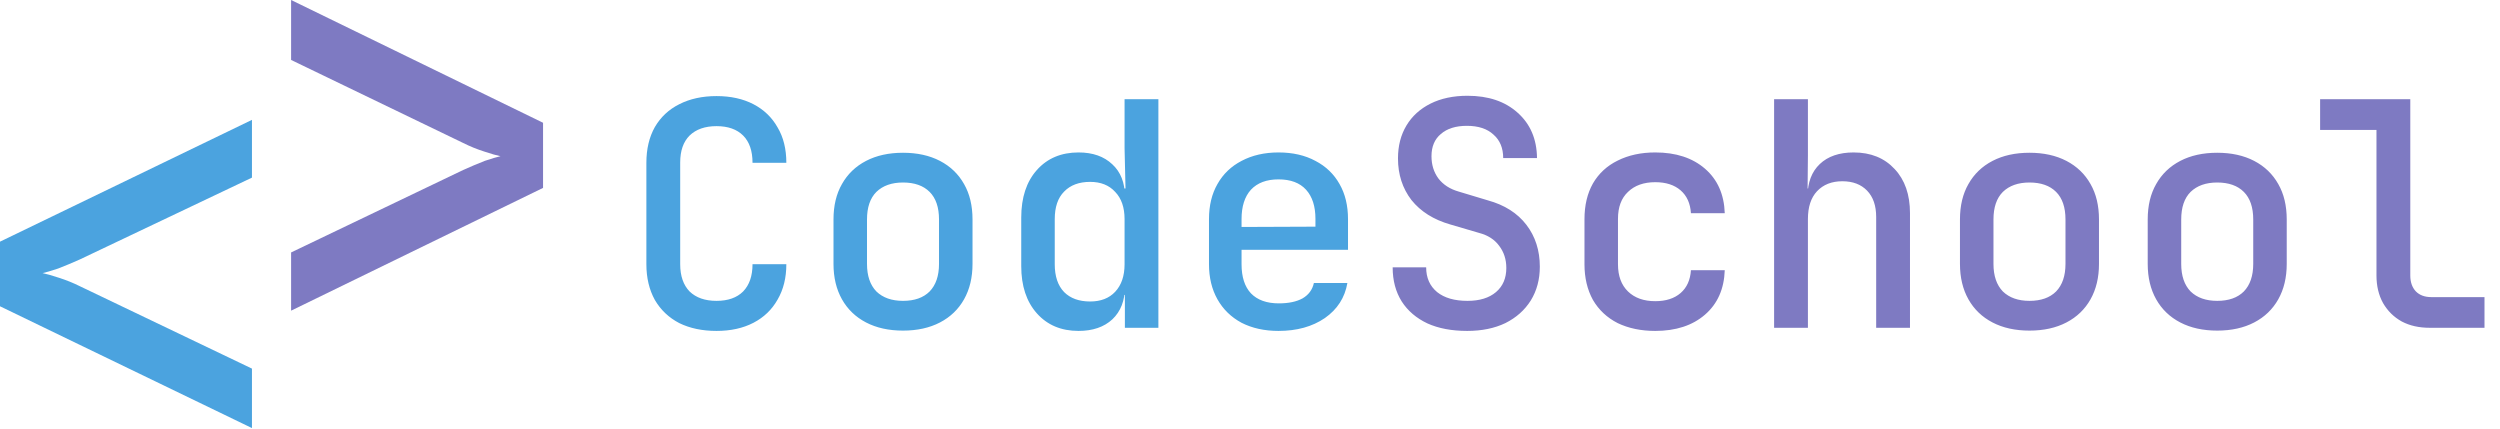
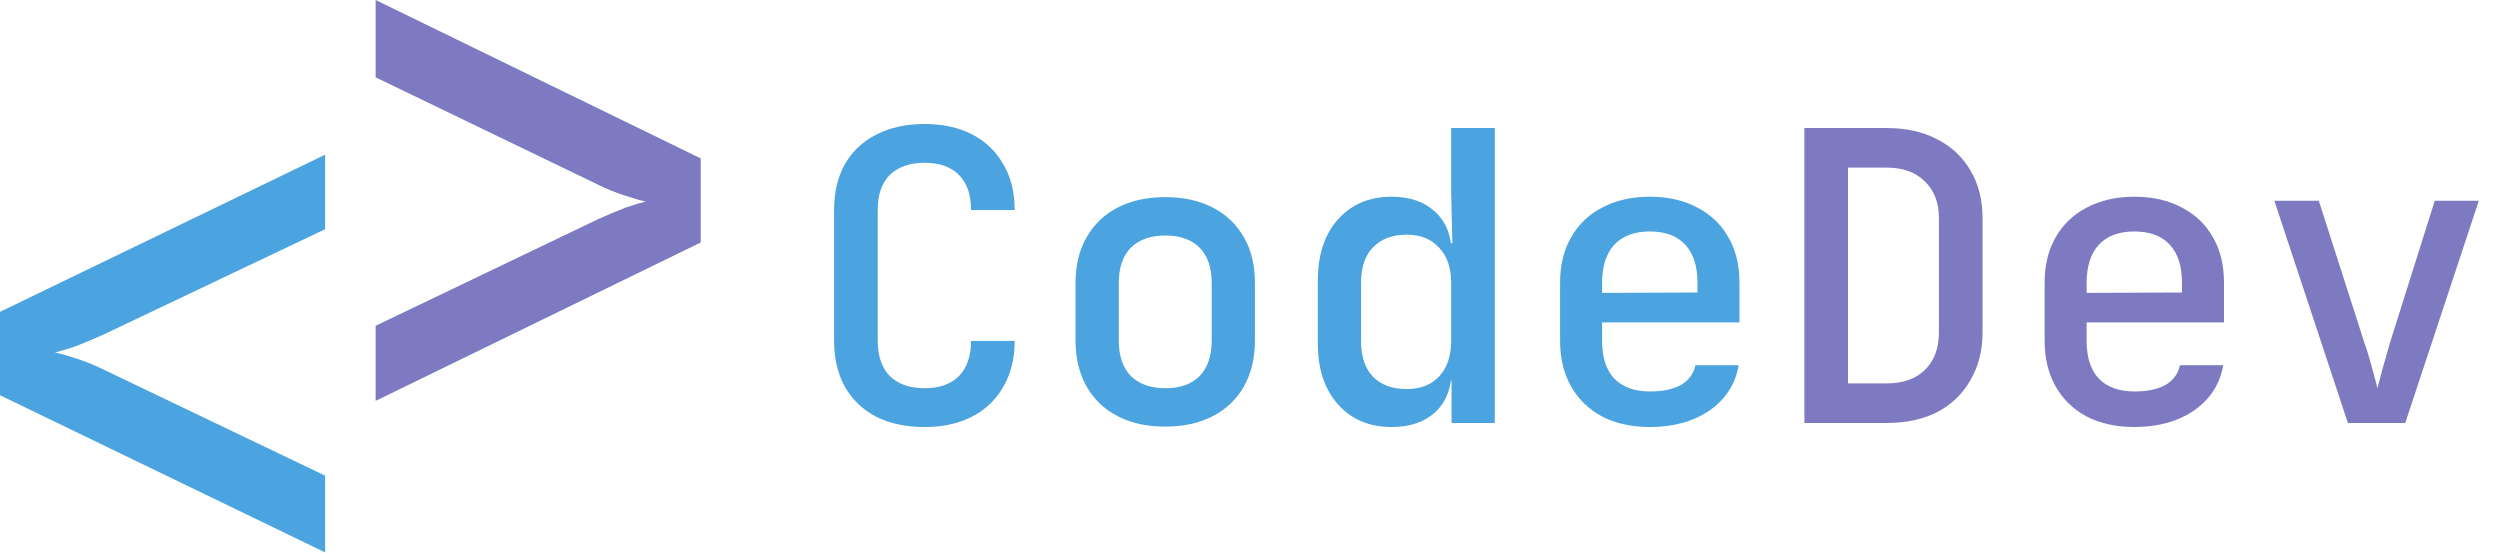
- <svg xmlns="http://www.w3.org/2000/svg" width="1022" height="175" viewBox="0 0 1022 175" fill="none">
+ <svg xmlns="http://www.w3.org/2000/svg" width="792" height="175" viewBox="0 0 792 175" fill="none">
  <path d="M292.912 135.28C287.109 135.28 282.032 134.213 277.68 132.08C273.413 129.861 270.085 126.704 267.696 122.608C265.392 118.427 264.24 113.563 264.24 108.016V66.544C264.24 60.912 265.392 56.048 267.696 51.952C270.085 47.856 273.413 44.741 277.68 42.608C282.032 40.389 287.109 39.28 292.912 39.28C298.715 39.28 303.749 40.389 308.016 42.608C312.283 44.827 315.568 47.984 317.872 52.08C320.261 56.091 321.456 60.912 321.456 66.544H307.632C307.632 61.68 306.352 57.968 303.792 55.408C301.232 52.848 297.605 51.568 292.912 51.568C288.219 51.568 284.549 52.848 281.904 55.408C279.344 57.968 278.064 61.637 278.064 66.416V108.016C278.064 112.795 279.344 116.507 281.904 119.152C284.549 121.712 288.219 122.992 292.912 122.992C297.605 122.992 301.232 121.712 303.792 119.152C306.352 116.507 307.632 112.795 307.632 108.016H321.456C321.456 113.563 320.261 118.384 317.872 122.48C315.568 126.576 312.283 129.733 308.016 131.952C303.749 134.171 298.715 135.28 292.912 135.28ZM369.15 135.152C363.347 135.152 358.313 134.043 354.046 131.824C349.779 129.605 346.494 126.448 344.19 122.352C341.886 118.256 340.734 113.435 340.734 107.888V89.712C340.734 84.08 341.886 79.259 344.19 75.248C346.494 71.152 349.779 67.995 354.046 65.776C358.313 63.557 363.347 62.448 369.15 62.448C374.953 62.448 379.987 63.557 384.254 65.776C388.521 67.995 391.806 71.152 394.11 75.248C396.414 79.259 397.566 84.08 397.566 89.712V107.888C397.566 113.435 396.414 118.256 394.11 122.352C391.806 126.448 388.521 129.605 384.254 131.824C379.987 134.043 374.953 135.152 369.15 135.152ZM369.15 122.992C373.843 122.992 377.47 121.712 380.03 119.152C382.59 116.507 383.87 112.752 383.87 107.888V89.712C383.87 84.763 382.59 81.008 380.03 78.448C377.47 75.888 373.843 74.608 369.15 74.608C364.542 74.608 360.915 75.888 358.27 78.448C355.71 81.008 354.43 84.763 354.43 89.712V107.888C354.43 112.752 355.71 116.507 358.27 119.152C360.915 121.712 364.542 122.992 369.15 122.992ZM440.908 135.28C433.825 135.28 428.151 132.891 423.884 128.112C419.617 123.333 417.484 116.891 417.484 108.784V88.944C417.484 80.752 419.617 74.267 423.884 69.488C428.151 64.709 433.825 62.32 440.908 62.32C446.711 62.32 451.319 63.941 454.732 67.184C458.145 70.341 459.852 74.693 459.852 80.24L456.908 77.04H460.108L459.724 60.656V40.56H473.548V134H459.852V120.56H456.908L459.852 117.36C459.852 122.907 458.145 127.301 454.732 130.544C451.319 133.701 446.711 135.28 440.908 135.28ZM445.644 123.248C449.996 123.248 453.409 121.925 455.884 119.28C458.444 116.549 459.724 112.795 459.724 108.016V89.584C459.724 84.805 458.444 81.093 455.884 78.448C453.409 75.717 449.996 74.352 445.644 74.352C441.121 74.352 437.58 75.675 435.02 78.32C432.46 80.88 431.18 84.635 431.18 89.584V108.016C431.18 112.965 432.46 116.763 435.02 119.408C437.58 121.968 441.121 123.248 445.644 123.248ZM522.65 135.28C516.933 135.28 511.898 134.171 507.546 131.952C503.279 129.648 499.994 126.448 497.69 122.352C495.386 118.256 494.234 113.477 494.234 108.016V89.584C494.234 84.037 495.386 79.259 497.69 75.248C499.994 71.152 503.279 67.995 507.546 65.776C511.898 63.472 516.933 62.32 522.65 62.32C528.453 62.32 533.487 63.472 537.754 65.776C542.021 67.995 545.306 71.152 547.61 75.248C549.914 79.259 551.066 84.037 551.066 89.584V102.128H507.546V108.016C507.546 113.221 508.826 117.189 511.386 119.92C514.031 122.651 517.829 124.016 522.778 124.016C526.789 124.016 530.031 123.333 532.506 121.968C534.981 120.517 536.517 118.427 537.114 115.696H550.81C549.786 121.669 546.714 126.448 541.594 130.032C536.474 133.531 530.159 135.28 522.65 135.28ZM537.754 93.808V89.456C537.754 84.336 536.474 80.368 533.914 77.552C531.354 74.736 527.599 73.328 522.65 73.328C517.786 73.328 514.031 74.736 511.386 77.552C508.826 80.368 507.546 84.379 507.546 89.584V92.784L538.778 92.656L537.754 93.808Z" fill="#4BA3DF" />
-   <path d="M599.784 135.28C593.469 135.28 588.051 134.256 583.528 132.208C579.005 130.075 575.507 127.088 573.032 123.248C570.557 119.323 569.32 114.672 569.32 109.296H583.016C583.016 113.563 584.509 116.933 587.496 119.408C590.483 121.797 594.621 122.992 599.912 122.992C604.861 122.992 608.744 121.797 611.56 119.408C614.376 117.019 615.784 113.733 615.784 109.552C615.784 106.053 614.803 103.024 612.84 100.464C610.963 97.904 608.232 96.155 604.648 95.216L592.872 91.76C586.045 89.797 580.755 86.469 577 81.776C573.331 76.997 571.496 71.323 571.496 64.752C571.496 59.632 572.648 55.152 574.952 51.312C577.256 47.472 580.541 44.485 584.808 42.352C589.075 40.219 594.109 39.152 599.912 39.152C608.445 39.152 615.272 41.456 620.392 46.064C625.597 50.672 628.243 56.859 628.328 64.624H614.504C614.504 60.528 613.181 57.328 610.536 55.024C607.976 52.635 604.349 51.44 599.656 51.44C595.133 51.44 591.592 52.549 589.032 54.768C586.472 56.901 585.192 59.931 585.192 63.856C585.192 67.355 586.131 70.384 588.008 72.944C589.971 75.504 592.744 77.296 596.328 78.32L608.232 81.904C615.059 83.781 620.307 87.109 623.976 91.888C627.645 96.667 629.48 102.384 629.48 109.04C629.48 114.245 628.243 118.853 625.768 122.864C623.293 126.789 619.837 129.861 615.4 132.08C610.963 134.213 605.757 135.28 599.784 135.28ZM676.662 135.28C670.859 135.28 665.739 134.213 661.302 132.08C656.95 129.861 653.579 126.704 651.19 122.608C648.886 118.427 647.734 113.563 647.734 108.016V89.584C647.734 83.952 648.886 79.088 651.19 74.992C653.579 70.896 656.95 67.781 661.302 65.648C665.739 63.429 670.859 62.32 676.662 62.32C685.11 62.32 691.894 64.539 697.014 68.976C702.134 73.413 704.822 79.472 705.078 87.152H691.254C690.998 83.141 689.59 80.027 687.03 77.808C684.47 75.589 681.014 74.48 676.662 74.48C671.969 74.48 668.257 75.803 665.526 78.448C662.795 81.008 661.43 84.677 661.43 89.456V108.016C661.43 112.795 662.795 116.507 665.526 119.152C668.257 121.797 671.969 123.12 676.662 123.12C681.014 123.12 684.47 122.011 687.03 119.792C689.59 117.573 690.998 114.459 691.254 110.448H705.078C704.822 118.128 702.134 124.187 697.014 128.624C691.894 133.061 685.11 135.28 676.662 135.28ZM725.252 134V40.56H739.076V63.6L738.948 77.04H742.276L738.948 80.24C738.948 74.608 740.612 70.213 743.94 67.056C747.268 63.899 751.876 62.32 757.764 62.32C764.761 62.32 770.351 64.581 774.532 69.104C778.713 73.541 780.804 79.557 780.804 87.152V134H766.98V88.688C766.98 84.08 765.743 80.496 763.268 77.936C760.793 75.376 757.423 74.096 753.156 74.096C748.804 74.096 745.348 75.461 742.788 78.192C740.313 80.837 739.076 84.635 739.076 89.584V134H725.252ZM829.65 135.152C823.847 135.152 818.813 134.043 814.546 131.824C810.279 129.605 806.994 126.448 804.69 122.352C802.386 118.256 801.234 113.435 801.234 107.888V89.712C801.234 84.08 802.386 79.259 804.69 75.248C806.994 71.152 810.279 67.995 814.546 65.776C818.813 63.557 823.847 62.448 829.65 62.448C835.453 62.448 840.487 63.557 844.754 65.776C849.021 67.995 852.306 71.152 854.61 75.248C856.914 79.259 858.066 84.08 858.066 89.712V107.888C858.066 113.435 856.914 118.256 854.61 122.352C852.306 126.448 849.021 129.605 844.754 131.824C840.487 134.043 835.453 135.152 829.65 135.152ZM829.65 122.992C834.343 122.992 837.97 121.712 840.53 119.152C843.09 116.507 844.37 112.752 844.37 107.888V89.712C844.37 84.763 843.09 81.008 840.53 78.448C837.97 75.888 834.343 74.608 829.65 74.608C825.042 74.608 821.415 75.888 818.77 78.448C816.21 81.008 814.93 84.763 814.93 89.712V107.888C814.93 112.752 816.21 116.507 818.77 119.152C821.415 121.712 825.042 122.992 829.65 122.992ZM906.4 135.152C900.597 135.152 895.563 134.043 891.296 131.824C887.029 129.605 883.744 126.448 881.44 122.352C879.136 118.256 877.984 113.435 877.984 107.888V89.712C877.984 84.08 879.136 79.259 881.44 75.248C883.744 71.152 887.029 67.995 891.296 65.776C895.563 63.557 900.597 62.448 906.4 62.448C912.203 62.448 917.237 63.557 921.504 65.776C925.771 67.995 929.056 71.152 931.36 75.248C933.664 79.259 934.816 84.08 934.816 89.712V107.888C934.816 113.435 933.664 118.256 931.36 122.352C929.056 126.448 925.771 129.605 921.504 131.824C917.237 134.043 912.203 135.152 906.4 135.152ZM906.4 122.992C911.093 122.992 914.72 121.712 917.28 119.152C919.84 116.507 921.12 112.752 921.12 107.888V89.712C921.12 84.763 919.84 81.008 917.28 78.448C914.72 75.888 911.093 74.608 906.4 74.608C901.792 74.608 898.165 75.888 895.52 78.448C892.96 81.008 891.68 84.763 891.68 89.712V107.888C891.68 112.752 892.96 116.507 895.52 119.152C898.165 121.712 901.792 122.992 906.4 122.992ZM993.262 134C988.91 134 985.113 133.147 981.87 131.44C978.627 129.648 976.067 127.131 974.19 123.888C972.398 120.645 971.502 116.891 971.502 112.624V53.104H948.462V40.56H985.326V112.624C985.326 115.355 986.094 117.531 987.63 119.152C989.166 120.688 991.257 121.456 993.902 121.456H1015.66V134H993.262Z" fill="#7E7AC2" />
+   <path d="M571.624 134V40.56H597.736C603.88 40.56 609.213 41.755 613.736 44.144C618.259 46.448 621.757 49.733 624.232 54C626.792 58.267 628.072 63.301 628.072 69.104V105.328C628.072 111.045 626.792 116.08 624.232 120.432C621.757 124.784 618.259 128.155 613.736 130.544C609.213 132.848 603.88 134 597.736 134H571.624ZM585.448 121.456H597.736C602.856 121.456 606.867 120.048 609.768 117.232C612.755 114.331 614.248 110.363 614.248 105.328V69.104C614.248 64.155 612.755 60.272 609.768 57.456C606.867 54.555 602.856 53.104 597.736 53.104H585.448V121.456ZM676.15 135.28C670.433 135.28 665.398 134.171 661.046 131.952C656.779 129.648 653.494 126.448 651.19 122.352C648.886 118.256 647.734 113.477 647.734 108.016V89.584C647.734 84.037 648.886 79.259 651.19 75.248C653.494 71.152 656.779 67.995 661.046 65.776C665.398 63.472 670.433 62.32 676.15 62.32C681.953 62.32 686.987 63.472 691.254 65.776C695.521 67.995 698.806 71.152 701.11 75.248C703.414 79.259 704.566 84.037 704.566 89.584V102.128H661.046V108.016C661.046 113.221 662.326 117.189 664.886 119.92C667.531 122.651 671.329 124.016 676.278 124.016C680.289 124.016 683.531 123.333 686.006 121.968C688.481 120.517 690.017 118.427 690.614 115.696H704.31C703.286 121.669 700.214 126.448 695.094 130.032C689.974 133.531 683.659 135.28 676.15 135.28ZM691.254 93.808V89.456C691.254 84.336 689.974 80.368 687.414 77.552C684.854 74.736 681.099 73.328 676.15 73.328C671.286 73.328 667.531 74.736 664.886 77.552C662.326 80.368 661.046 84.379 661.046 89.584V92.784L692.278 92.656L691.254 93.808ZM743.812 134L720.516 63.6H734.596L749.06 108.656C749.999 111.301 750.809 113.989 751.492 116.72C752.26 119.365 752.815 121.456 753.156 122.992C753.583 121.456 754.137 119.365 754.82 116.72C755.588 113.989 756.356 111.301 757.124 108.656L771.332 63.6H785.284L761.988 134H743.812Z" fill="#7E7AC2" />
  <path d="M103 175L0 125.208V98.792L103 49V72.61L32.687 106.039C29.552 107.442 26.573 108.688 23.751 109.779C20.929 110.714 18.813 111.338 17.402 111.649C18.97 111.961 21.164 112.584 23.986 113.519C26.965 114.455 29.865 115.623 32.687 117.026L103 150.688V175Z" fill="#4BA3DF" />
  <path d="M119 -1.37515e-06L222 50.187L222 76.813L119 127L119 103.202L189.313 69.508C192.448 68.095 195.427 66.838 198.249 65.738C201.071 64.796 203.187 64.168 204.598 63.853C203.03 63.539 200.836 62.911 198.014 61.968C195.035 61.026 192.135 59.848 189.313 58.434L119 24.505L119 -1.37515e-06Z" fill="#7E7AC2" />
</svg>
